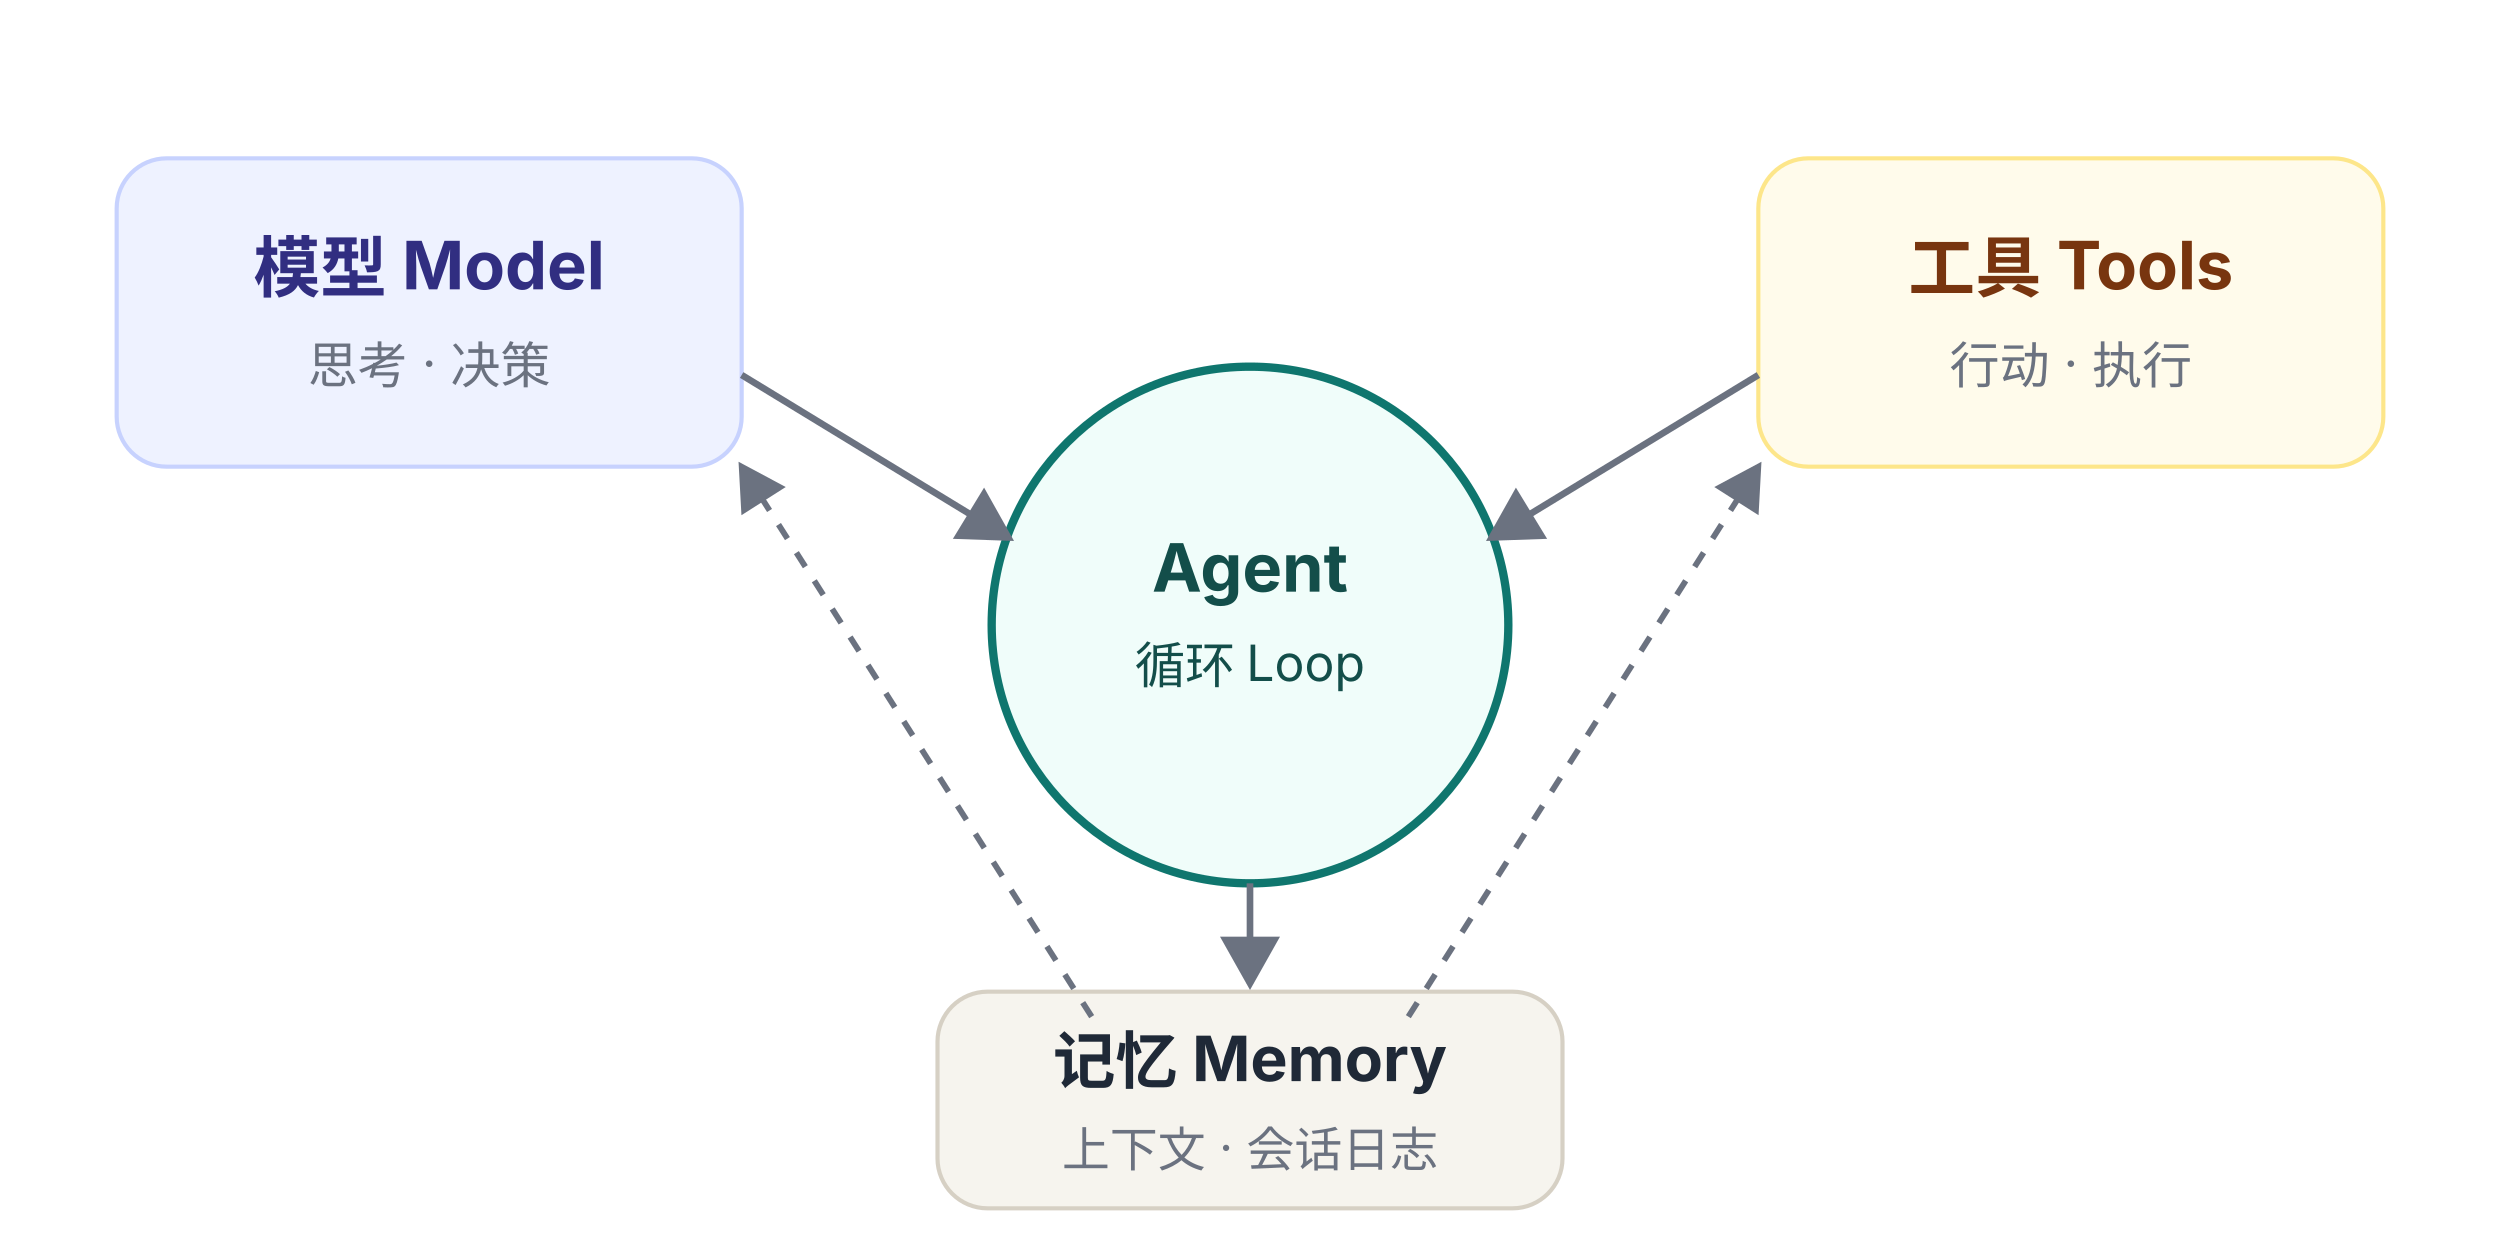
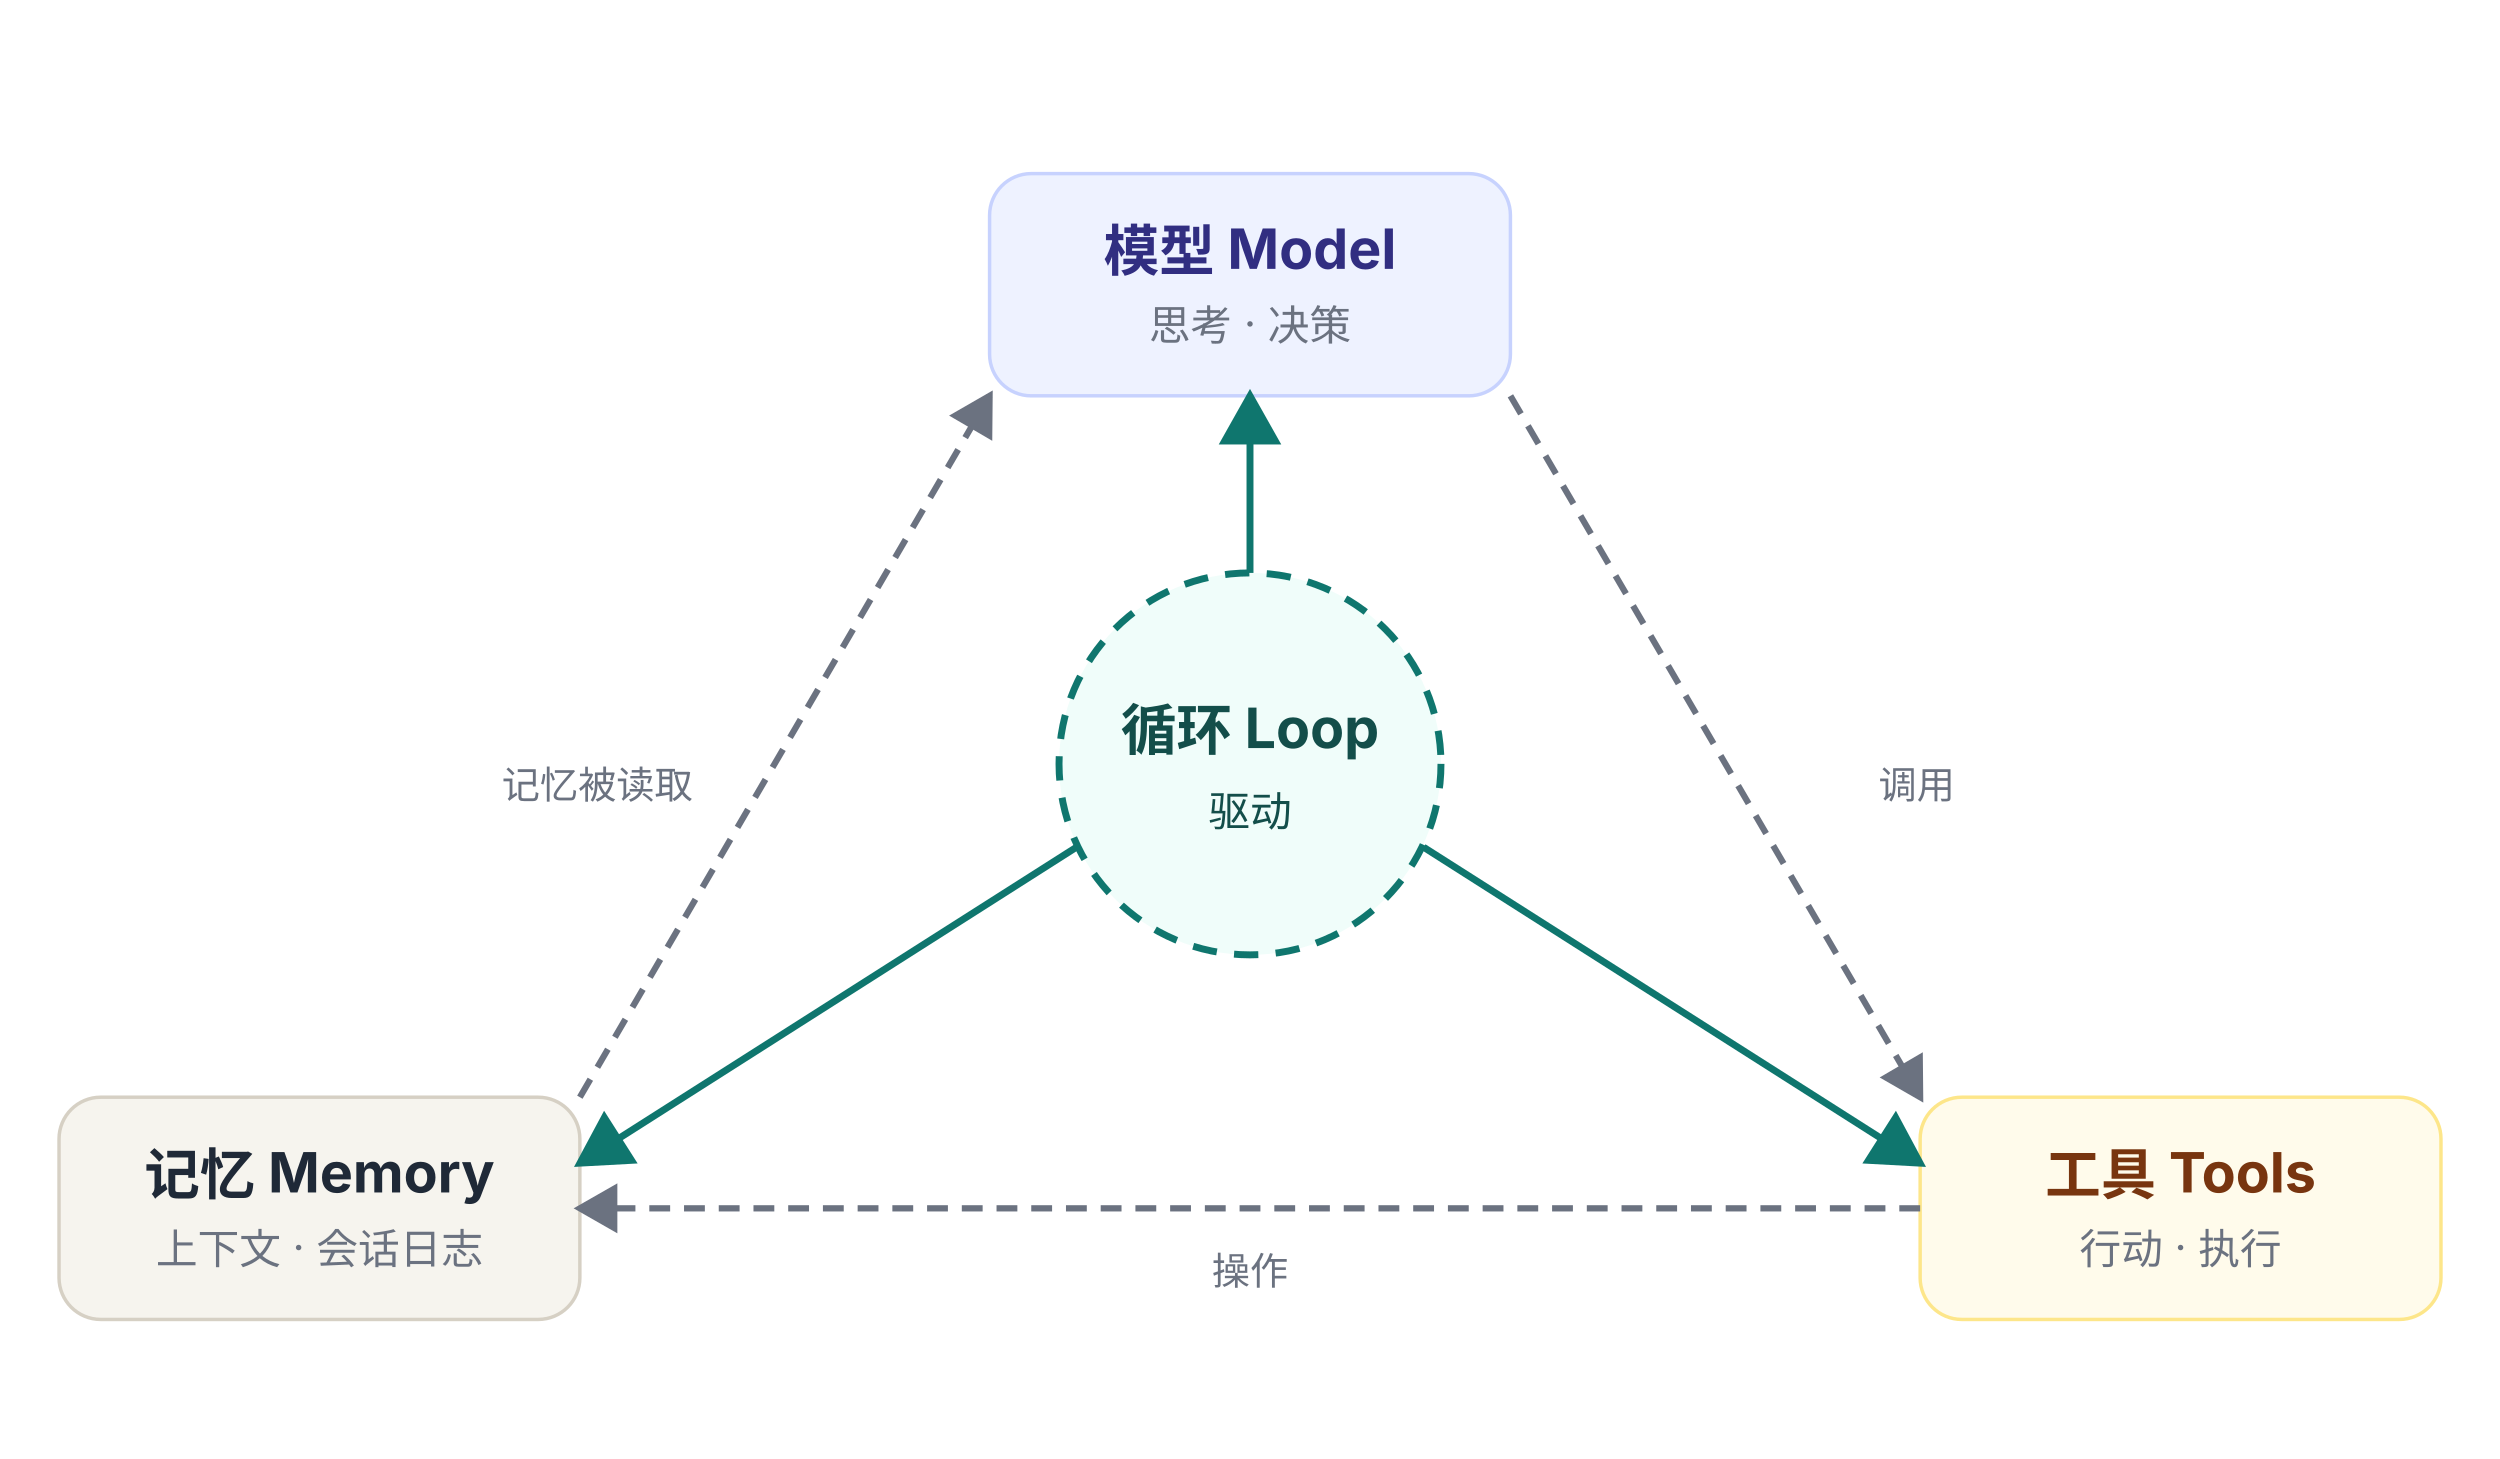
- <svg xmlns="http://www.w3.org/2000/svg" viewBox="0 0 600 300" role="img" aria-label="Agent 心智模型">
+ <svg xmlns="http://www.w3.org/2000/svg" viewBox="0 0 720 420" role="img" aria-label="Agent 心智模型">
  <defs>
    <marker id="arr3" markerWidth="9" markerHeight="9" refX="7" refY="4.5" orient="auto">
-       <path d="M0 0 L8 4.5 L0 9 Z" fill="#6b7280" />
+       <path d="M0 0 L8 4.5 L0 9 Z" fill="#0f766e" />
+     </marker>
+     <marker id="arr3g" markerWidth="8" markerHeight="8" refX="6" refY="4" orient="auto">
+       <path d="M0 0 L7 4 L0 8 Z" fill="#6b7280" />
    </marker>
  </defs>
  <g font-family="-apple-system,'PingFang SC','Microsoft YaHei',sans-serif">
-     <circle cx="300" cy="150" r="62" fill="#f0fdfa" stroke="#0f766e" stroke-width="2" />
-     <text x="300" y="142" text-anchor="middle" font-size="16" fill="#134e4a" font-weight="700">Agent</text>
-     <text x="300" y="164" text-anchor="middle" font-size="12" fill="#134e4a">循环 Loop</text>
-     <rect x="28" y="38" width="150" height="74" rx="12" fill="#eef2ff" stroke="#c7d2fe" />
-     <text x="103" y="70" text-anchor="middle" font-size="16" fill="#312e81" font-weight="700">模型 Model</text>
-     <text x="103" y="92" text-anchor="middle" font-size="12" fill="#6b7280">思考 · 决策</text>
-     <rect x="422" y="38" width="150" height="74" rx="12" fill="#fffbeb" stroke="#fde68a" />
-     <text x="497" y="70" text-anchor="middle" font-size="16" fill="#78350f" font-weight="700">工具 Tools</text>
-     <text x="497" y="92" text-anchor="middle" font-size="12" fill="#6b7280">行动 · 执行</text>
-     <rect x="225" y="238" width="150" height="52" rx="12" fill="#f6f4ee" stroke="#d6d0c4" />
-     <text x="300" y="260" text-anchor="middle" font-size="15" fill="#1f2937" font-weight="700">记忆 Memory</text>
-     <text x="300" y="280" text-anchor="middle" font-size="11.5" fill="#6b7280">上下文 · 会话日志</text>
-     <line x1="178" y1="90" x2="242" y2="129" stroke="#6b7280" stroke-width="1.6" marker-end="url(#arr3)" />
-     <line x1="422" y1="90" x2="358" y2="129" stroke="#6b7280" stroke-width="1.6" marker-end="url(#arr3)" />
-     <line x1="300" y1="212" x2="300" y2="236" stroke="#6b7280" stroke-width="1.6" marker-end="url(#arr3)" />
-     <line x1="262" y1="244" x2="178" y2="112" stroke="#6b7280" stroke-width="1.4" stroke-dasharray="4 4" marker-end="url(#arr3)" />
-     <line x1="338" y1="244" x2="422" y2="112" stroke="#6b7280" stroke-width="1.4" stroke-dasharray="4 4" marker-end="url(#arr3)" />
+     <circle cx="360" cy="220" r="55" fill="#f0fdfa" stroke="#0f766e" stroke-width="2" stroke-dasharray="7 5" />
+     <text x="360" y="216" text-anchor="middle" font-size="16" fill="#134e4a" font-weight="700">循环 Loop</text>
+     <text x="360" y="238" text-anchor="middle" font-size="12" fill="#134e4a">驱动</text>
+     <rect x="285" y="50" width="150" height="64" rx="12" fill="#eef2ff" stroke="#c7d2fe" />
+     <text x="360" y="78" text-anchor="middle" font-size="16" fill="#312e81" font-weight="700">模型 Model</text>
+     <text x="360" y="98" text-anchor="middle" font-size="12" fill="#6b7280">思考 · 决策</text>
+     <rect x="553" y="316" width="150" height="64" rx="12" fill="#fffbeb" stroke="#fde68a" />
+     <text x="628" y="344" text-anchor="middle" font-size="16" fill="#78350f" font-weight="700">工具 Tools</text>
+     <text x="628" y="364" text-anchor="middle" font-size="12" fill="#6b7280">行动 · 执行</text>
+     <rect x="17" y="316" width="150" height="64" rx="12" fill="#f6f4ee" stroke="#d6d0c4" />
+     <text x="92" y="344" text-anchor="middle" font-size="16" fill="#1f2937" font-weight="700">记忆 Memory</text>
+     <text x="92" y="364" text-anchor="middle" font-size="12" fill="#6b7280">上下文 · 会话日志</text>
+     <line x1="360" y1="165" x2="360" y2="114" stroke="#0f766e" stroke-width="2" marker-end="url(#arr3)" />
+     <line x1="410" y1="244" x2="553" y2="335" stroke="#0f766e" stroke-width="2" marker-end="url(#arr3)" />
+     <line x1="310" y1="244" x2="167" y2="335" stroke="#0f766e" stroke-width="2" marker-end="url(#arr3)" />
+     <line x1="435" y1="114" x2="553" y2="316" stroke="#6b7280" stroke-width="1.8" stroke-dasharray="6 4" marker-end="url(#arr3g)" />
+     <line x1="553" y1="348" x2="167" y2="348" stroke="#6b7280" stroke-width="1.8" stroke-dasharray="6 4" marker-end="url(#arr3g)" />
+     <line x1="167" y1="316" x2="285" y2="114" stroke="#6b7280" stroke-width="1.8" stroke-dasharray="6 4" marker-end="url(#arr3g)" />
+     <text x="552" y="230" text-anchor="middle" font-size="11" fill="#6b7280">调用</text>
+     <text x="360" y="370" text-anchor="middle" font-size="11" fill="#6b7280">操作</text>
+     <text x="172" y="230" text-anchor="middle" font-size="11" fill="#6b7280">记忆被读取</text>
  </g>
</svg>
